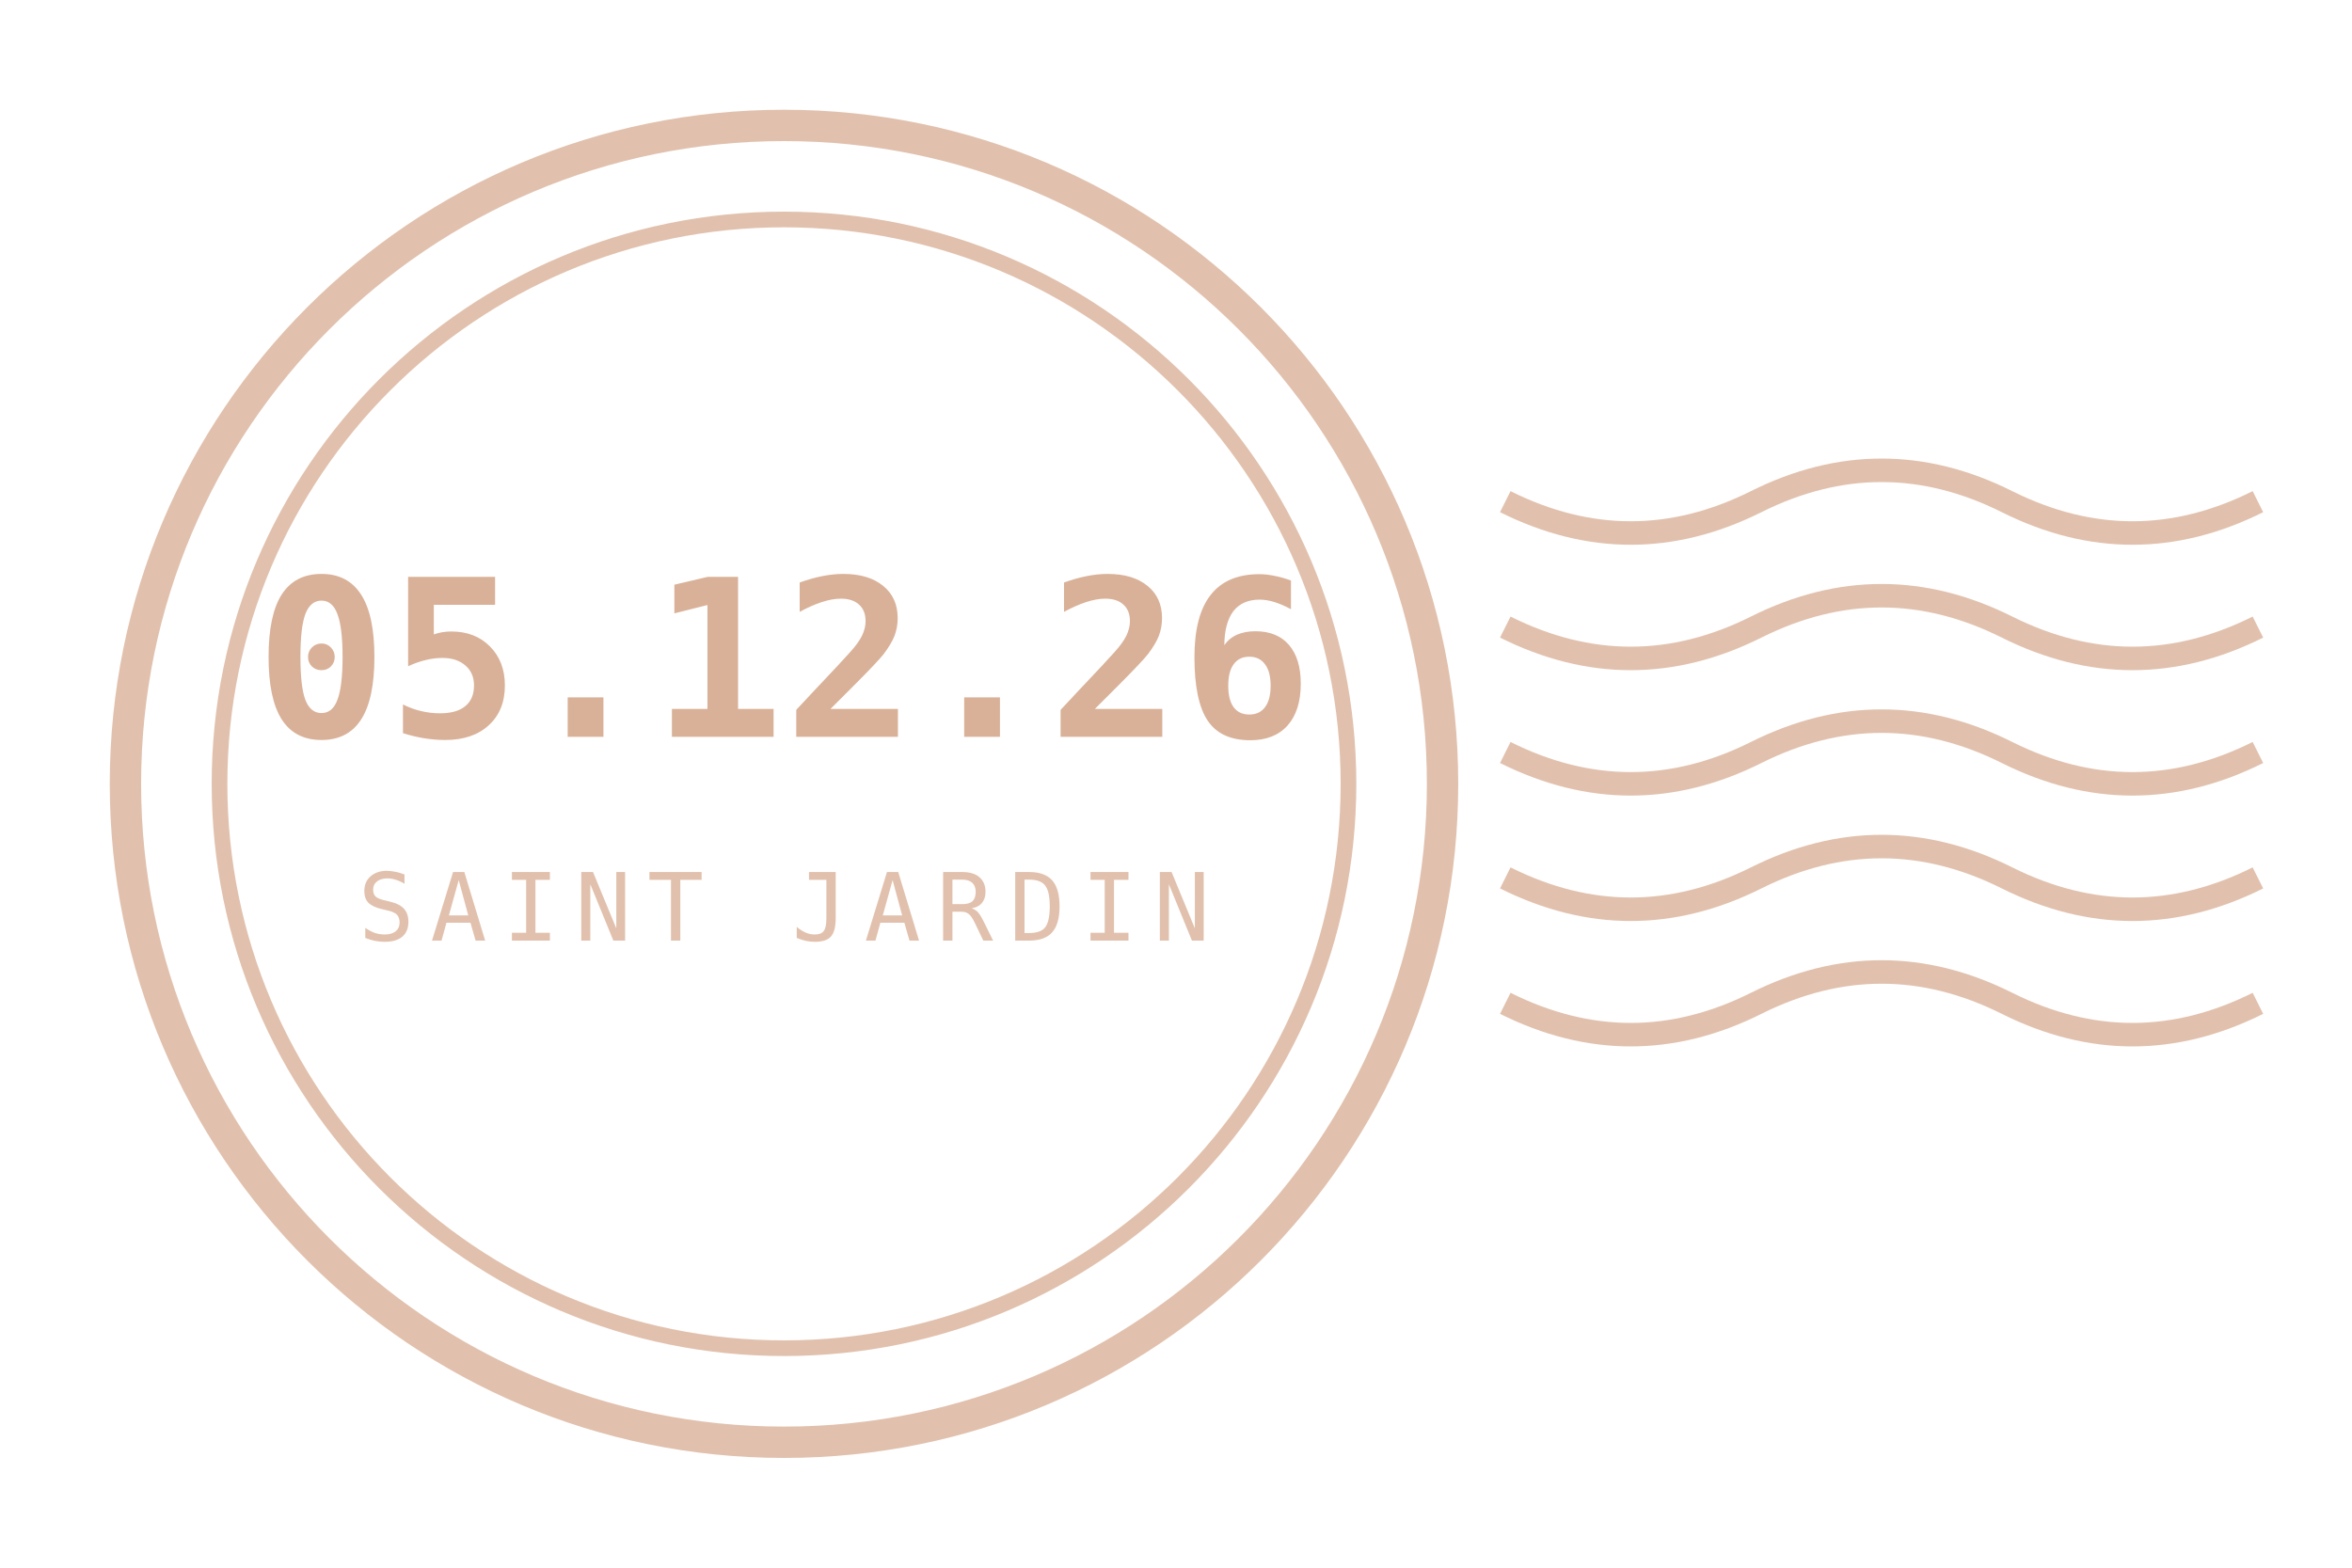
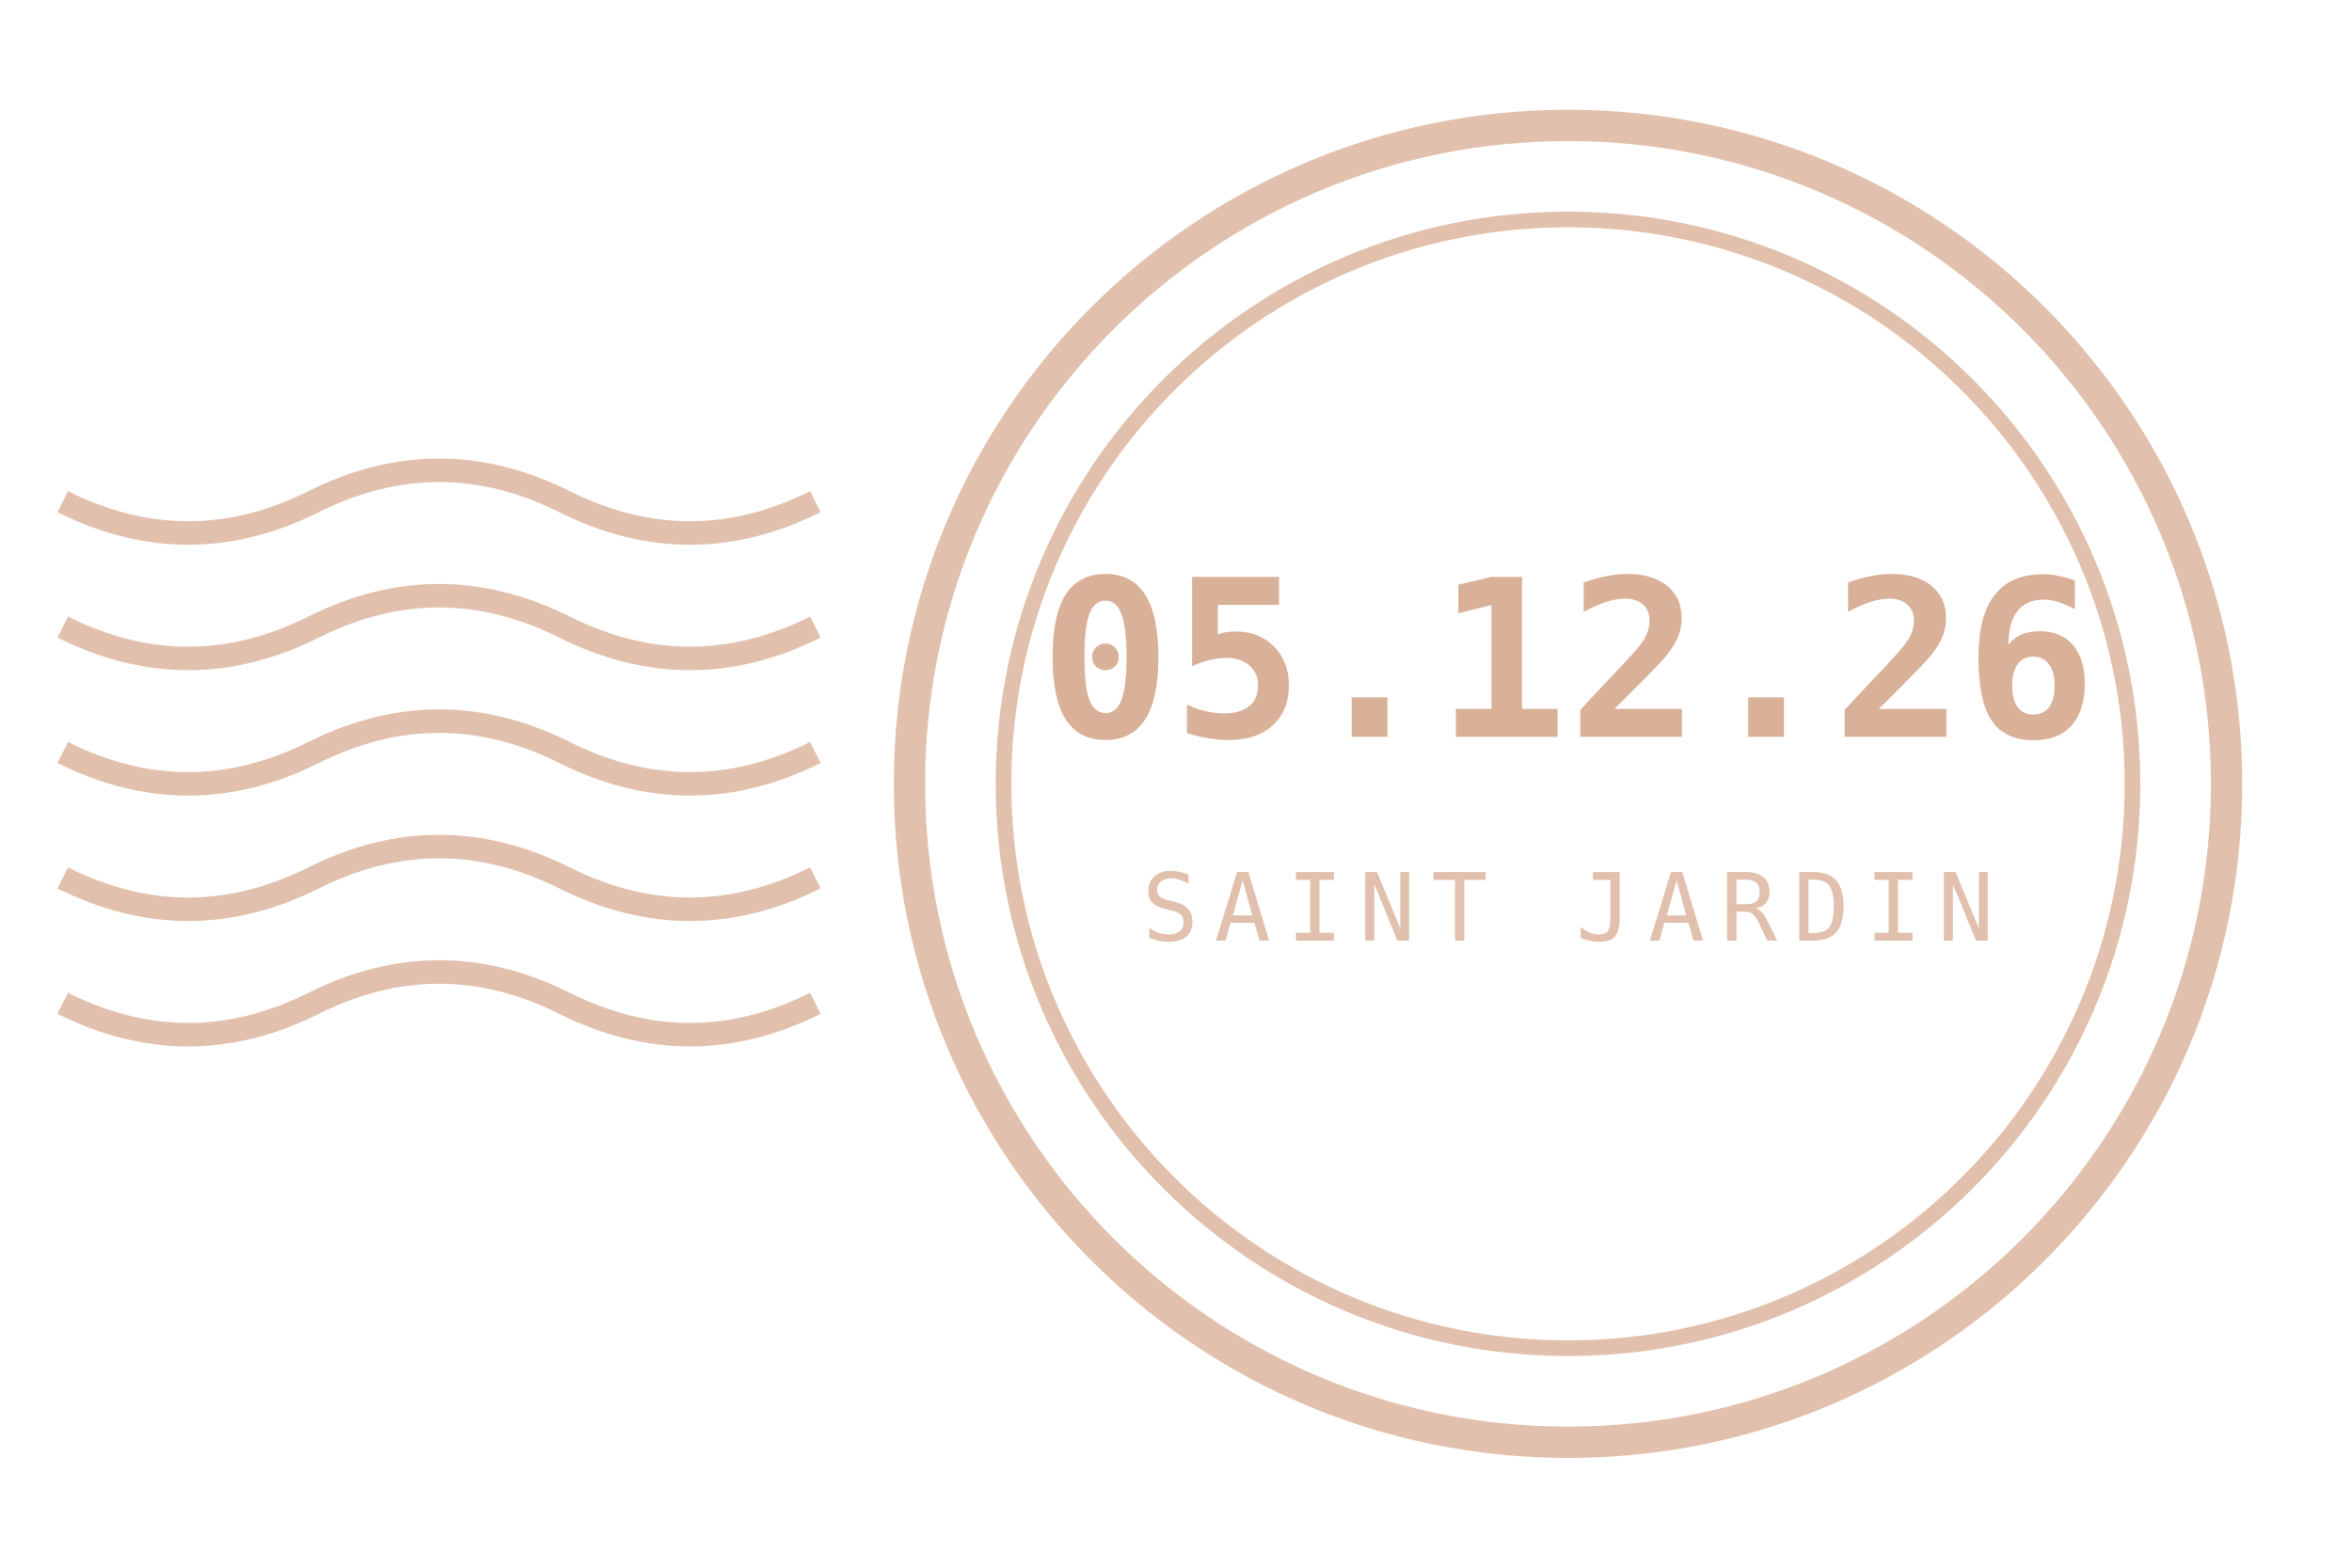
<svg xmlns="http://www.w3.org/2000/svg" viewBox="0 0 150 100">
-   <circle cx="50" cy="50" r="42" fill="none" stroke="rgba(180,100,50,0.4)" stroke-width="2" />
-   <circle cx="50" cy="50" r="36" fill="none" stroke="rgba(180,100,50,0.4)" stroke-width="1" />
-   <text x="50" y="47" text-anchor="middle" fill="rgba(180,100,50,0.5)" font-size="14" font-weight="700" font-family="monospace">05.12.26</text>
-   <text x="50" y="60" text-anchor="middle" fill="rgba(180,100,50,0.4)" font-size="6" font-family="monospace" letter-spacing="1">SAINT JARDIN</text>
-   <path d="M 96,32 Q 104,36 112,32 Q 120,28 128,32 Q 136,36 144,32" fill="none" stroke="rgba(180,100,50,0.4)" stroke-width="1.5" />
-   <path d="M 96,40 Q 104,44 112,40 Q 120,36 128,40 Q 136,44 144,40" fill="none" stroke="rgba(180,100,50,0.4)" stroke-width="1.5" />
-   <path d="M 96,48 Q 104,52 112,48 Q 120,44 128,48 Q 136,52 144,48" fill="none" stroke="rgba(180,100,50,0.4)" stroke-width="1.5" />
-   <path d="M 96,56 Q 104,60 112,56 Q 120,52 128,56 Q 136,60 144,56" fill="none" stroke="rgba(180,100,50,0.4)" stroke-width="1.5" />
-   <path d="M 96,64 Q 104,68 112,64 Q 120,60 128,64 Q 136,68 144,64" fill="none" stroke="rgba(180,100,50,0.4)" stroke-width="1.5" />
+   <path d="M 4,32 Q 12,36 20,32 Q 28,28 36,32 Q 44,36 52,32" fill="none" stroke="rgba(180,100,50,0.4)" stroke-width="1.5" />
+   <path d="M 4,40 Q 12,44 20,40 Q 28,36 36,40 Q 44,44 52,40" fill="none" stroke="rgba(180,100,50,0.4)" stroke-width="1.5" />
+   <path d="M 4,48 Q 12,52 20,48 Q 28,44 36,48 Q 44,52 52,48" fill="none" stroke="rgba(180,100,50,0.4)" stroke-width="1.5" />
+   <path d="M 4,56 Q 12,60 20,56 Q 28,52 36,56 Q 44,60 52,56" fill="none" stroke="rgba(180,100,50,0.4)" stroke-width="1.5" />
+   <path d="M 4,64 Q 12,68 20,64 Q 28,60 36,64 Q 44,68 52,64" fill="none" stroke="rgba(180,100,50,0.4)" stroke-width="1.5" />
+   <circle cx="100" cy="50" r="42" fill="none" stroke="rgba(180,100,50,0.4)" stroke-width="2" />
+   <circle cx="100" cy="50" r="36" fill="none" stroke="rgba(180,100,50,0.4)" stroke-width="1" />
+   <text x="100" y="47" text-anchor="middle" fill="rgba(180,100,50,0.5)" font-size="14" font-weight="700" font-family="monospace">05.12.26</text>
+   <text x="100" y="60" text-anchor="middle" fill="rgba(180,100,50,0.4)" font-size="6" font-family="monospace" letter-spacing="1">SAINT JARDIN</text>
</svg>
